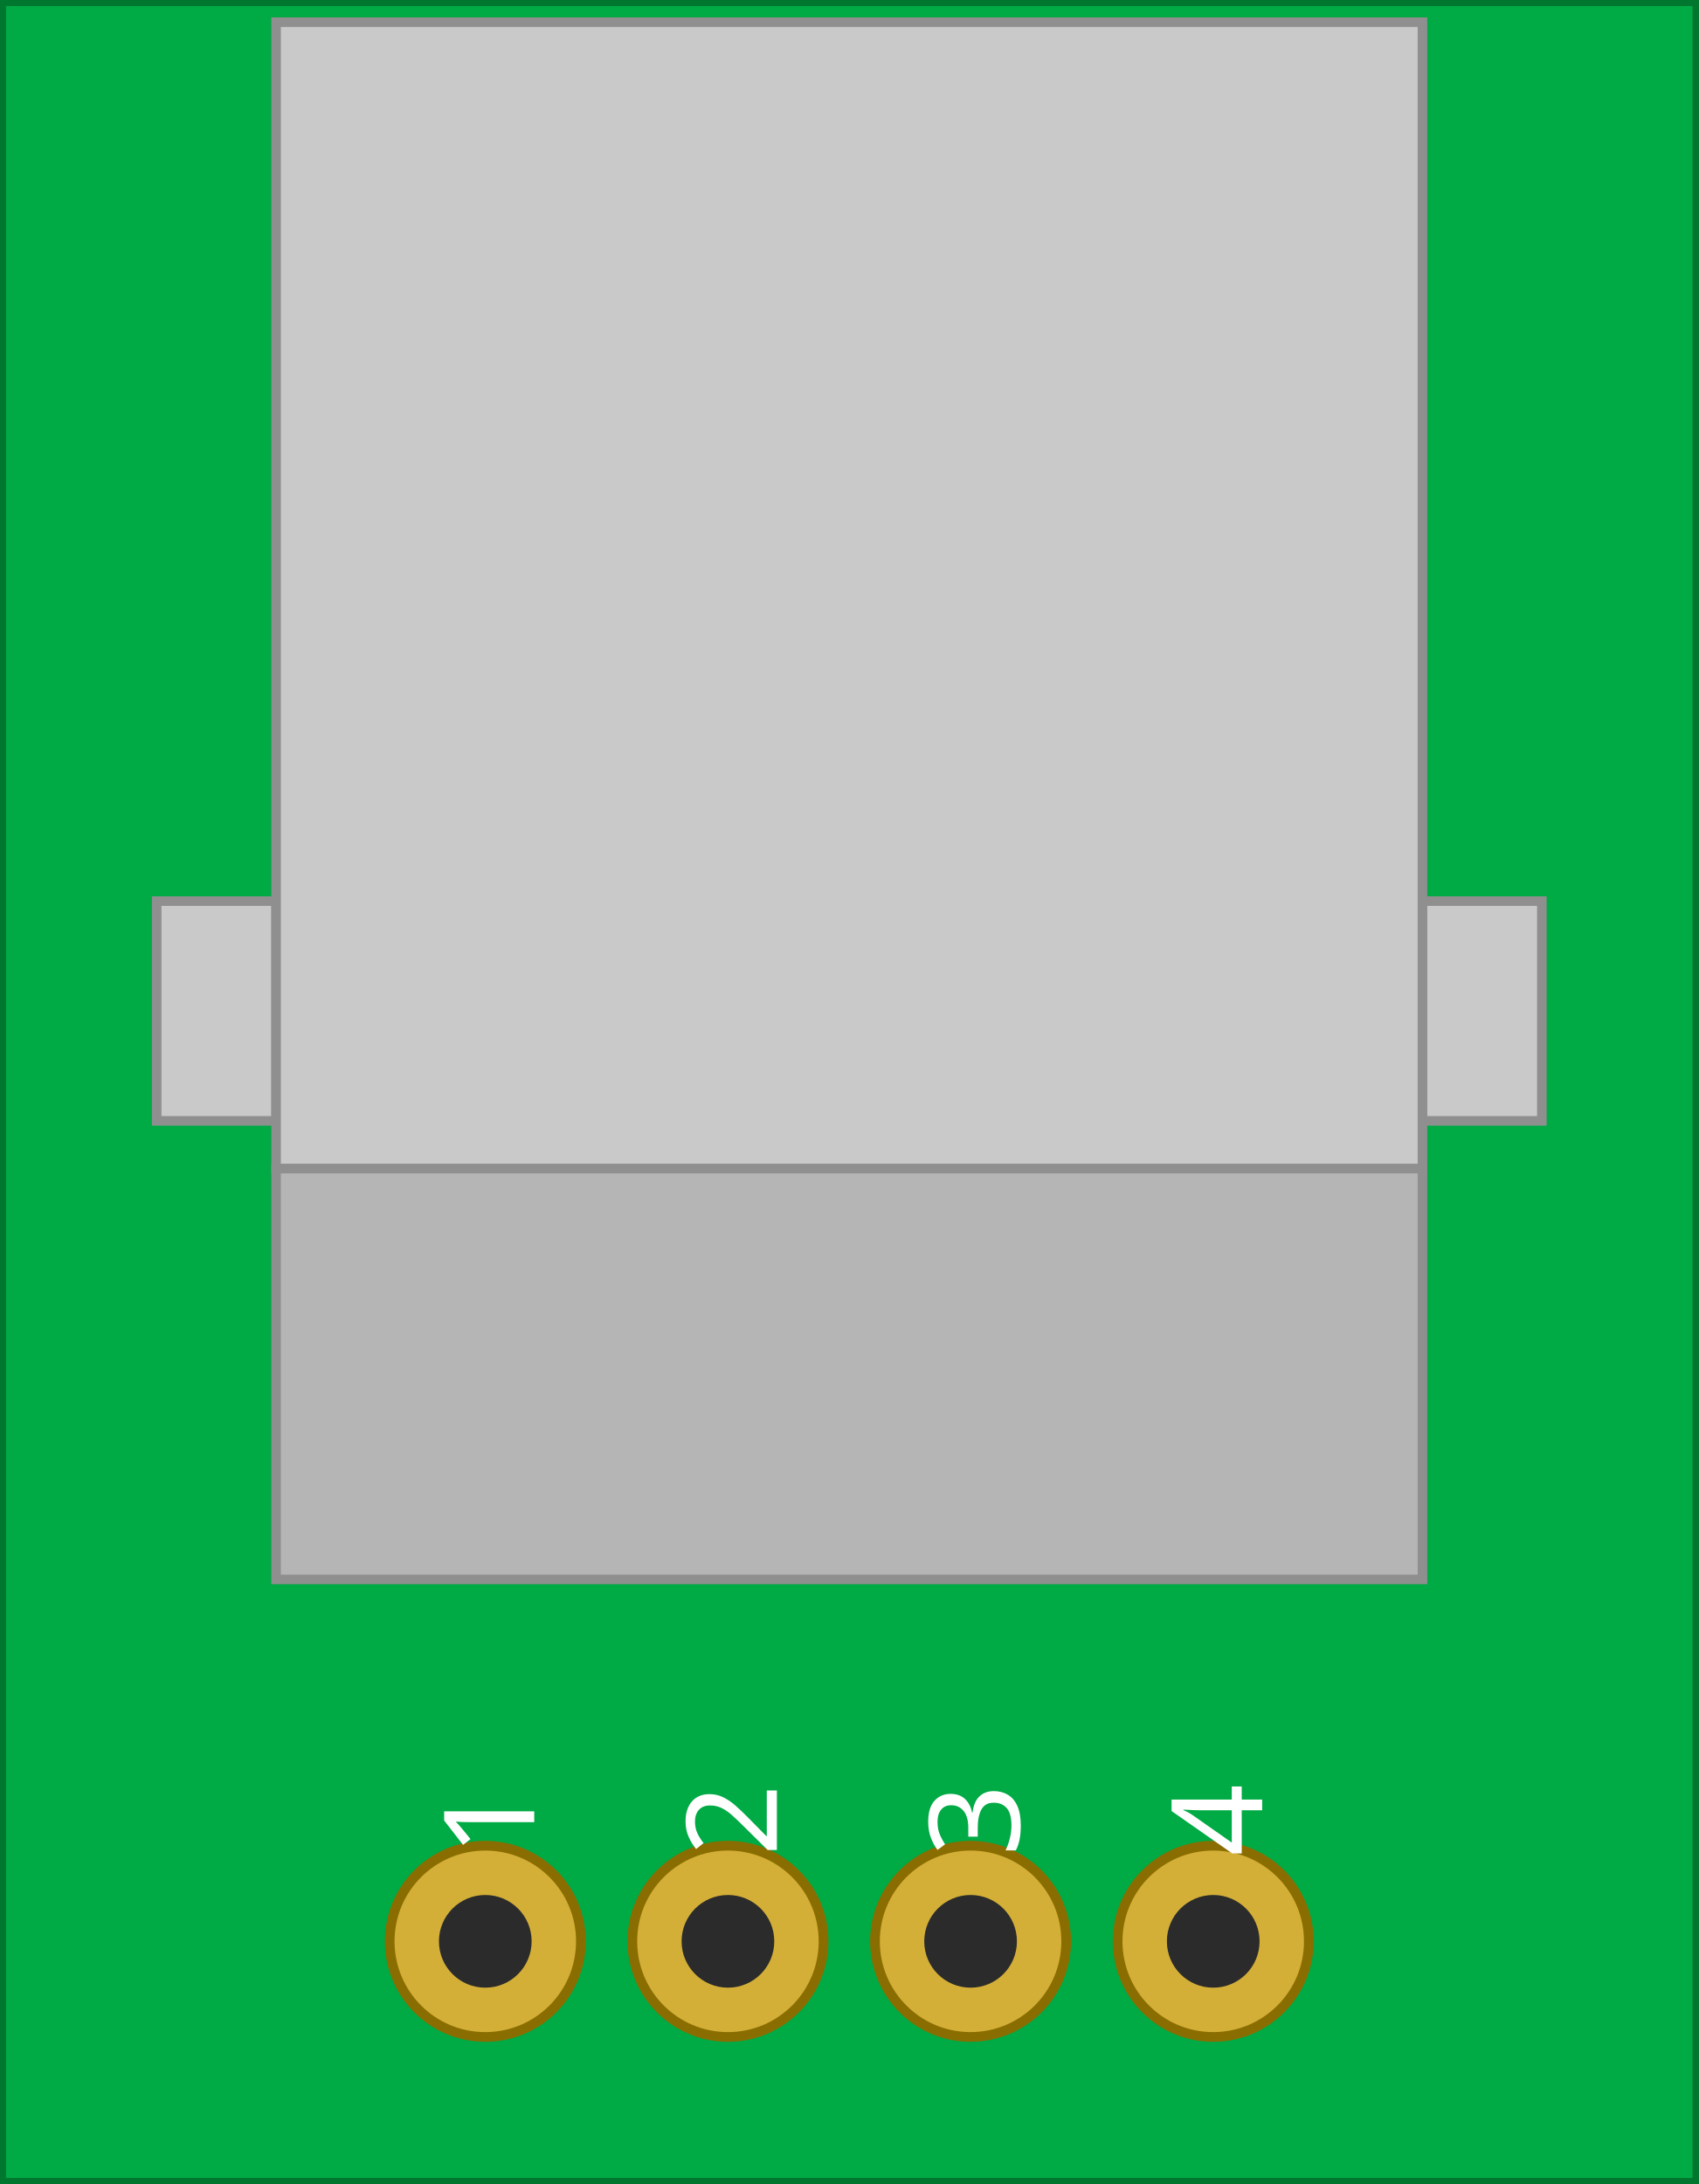
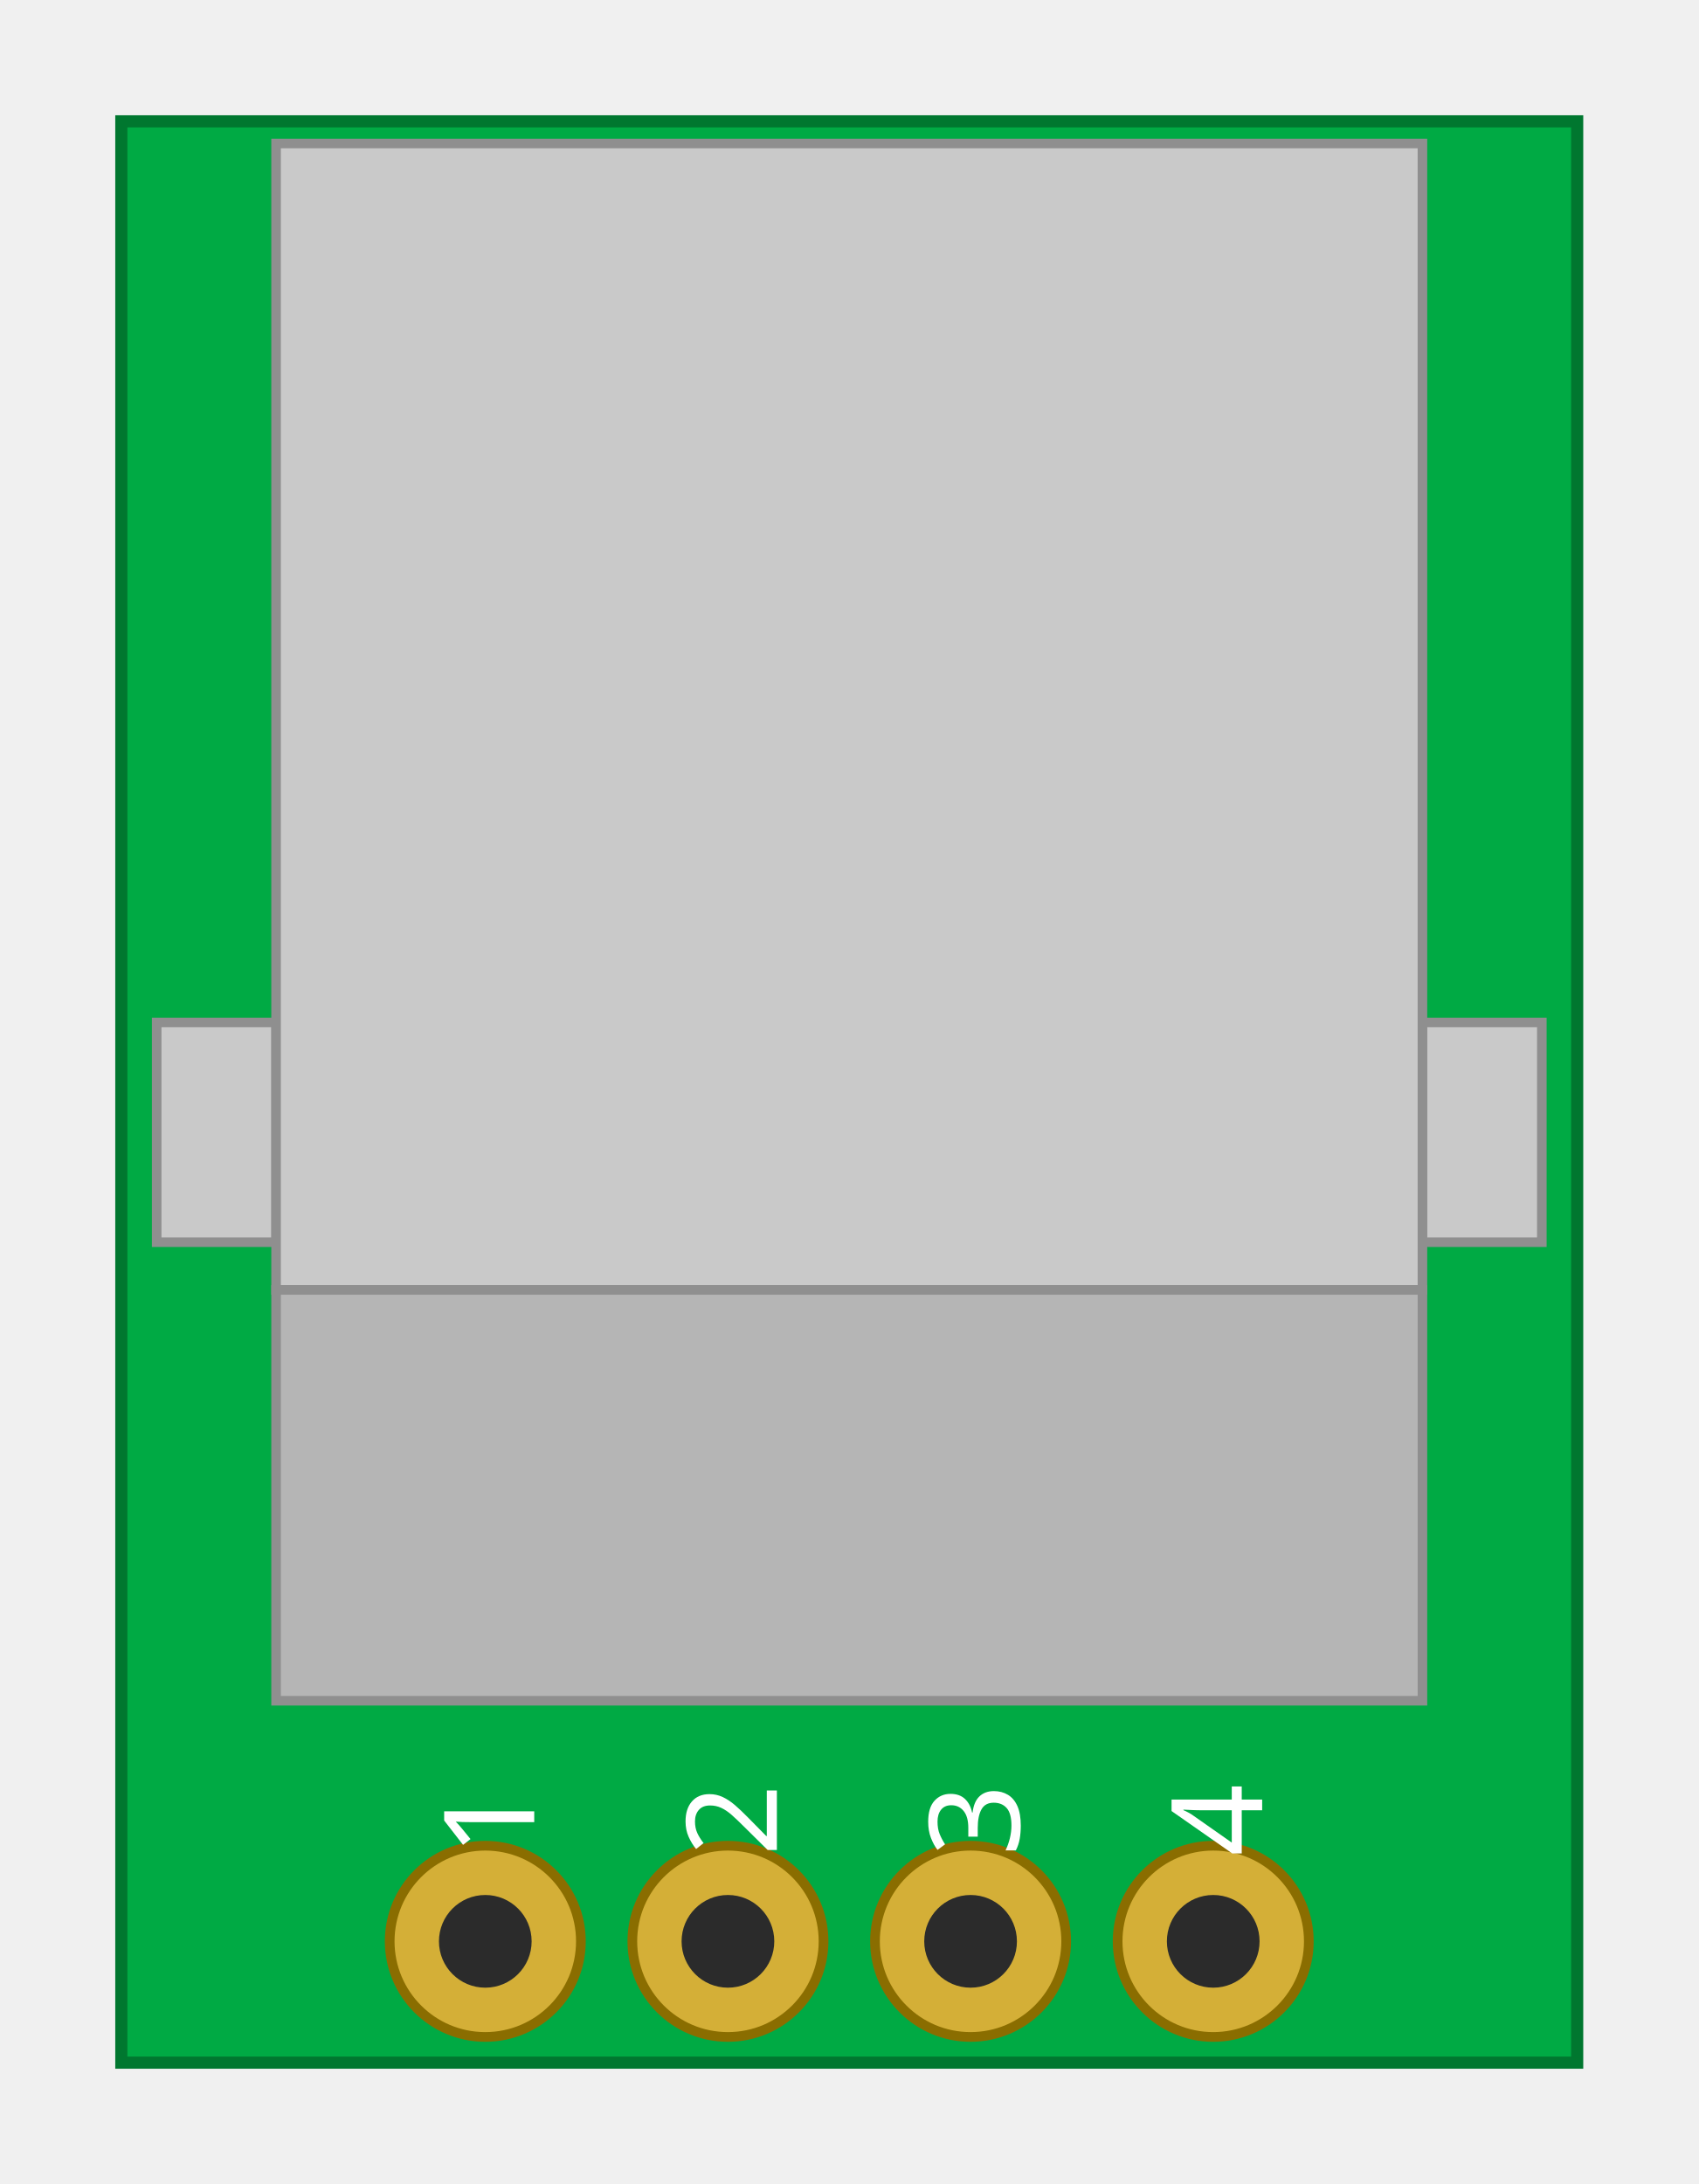
<svg xmlns="http://www.w3.org/2000/svg" width="17.78mm" height="22.86mm" viewBox="0 0 700 900">
  <g id="breadboard">
-     <rect x="0" y="0" width="700" height="900" fill="#00aa44" stroke="#00772f" stroke-width="5" />
-     <rect x="64.57" y="371.34" width="49.21" height="90.55" fill="#c9c9c9" stroke="#8f8f8f" stroke-width="3.94" />
-     <rect x="586.22" y="371.34" width="49.21" height="90.55" fill="#c9c9c9" stroke="#8f8f8f" stroke-width="3.94" />
-     <rect x="113.78" y="9.13" width="472.44" height="472.44" fill="#c9c9c9" stroke="#8f8f8f" stroke-width="3.94" />
-     <rect x="113.78" y="481.57" width="472.44" height="169.29" fill="#b5b5b5" stroke="#8f8f8f" stroke-width="3.94" />
+     <rect x="50" y="50" width="600" height="800" fill="#00aa44" stroke="#00772f" stroke-width="5" />
+     <rect x="64.57" y="421.34" width="49.21" height="90.55" fill="#c9c9c9" stroke="#8f8f8f" stroke-width="3.94" />
+     <rect x="586.22" y="421.34" width="49.21" height="90.55" fill="#c9c9c9" stroke="#8f8f8f" stroke-width="3.94" />
+     <rect x="113.78" y="59.13" width="472.44" height="472.44" fill="#c9c9c9" stroke="#8f8f8f" stroke-width="3.94" />
+     <rect x="113.78" y="531.57" width="472.44" height="169.29" fill="#b5b5b5" stroke="#8f8f8f" stroke-width="3.94" />
    <circle id="connector0pin" connectorname="VCC" cx="200" cy="800" r="39.4" fill="#d4af37" stroke="#8a6d00" stroke-width="4" />
    <circle cx="200" cy="800" r="19.1" fill="#2b2b2b" />
    <text x="200" y="750" font-size="52" fill="#ffffff" text-anchor="middle" dominant-baseline="central" font-family="DroidSans" transform="rotate(-90 200 750)">1</text>
    <circle id="connector1pin" connectorname="D-" cx="300" cy="800" r="39.4" fill="#d4af37" stroke="#8a6d00" stroke-width="4" />
    <circle cx="300" cy="800" r="19.1" fill="#2b2b2b" />
    <text x="300" y="750" font-size="52" fill="#ffffff" text-anchor="middle" dominant-baseline="central" font-family="DroidSans" transform="rotate(-90 300 750)">2</text>
    <circle id="connector2pin" connectorname="D+" cx="400" cy="800" r="39.4" fill="#d4af37" stroke="#8a6d00" stroke-width="4" />
    <circle cx="400" cy="800" r="19.1" fill="#2b2b2b" />
    <text x="400" y="750" font-size="52" fill="#ffffff" text-anchor="middle" dominant-baseline="central" font-family="DroidSans" transform="rotate(-90 400 750)">3</text>
    <circle id="connector3pin" connectorname="GND" cx="500" cy="800" r="39.4" fill="#d4af37" stroke="#8a6d00" stroke-width="4" />
    <circle cx="500" cy="800" r="19.1" fill="#2b2b2b" />
    <text x="500" y="750" font-size="52" fill="#ffffff" text-anchor="middle" dominant-baseline="central" font-family="DroidSans" transform="rotate(-90 500 750)">4</text>
  </g>
</svg>
